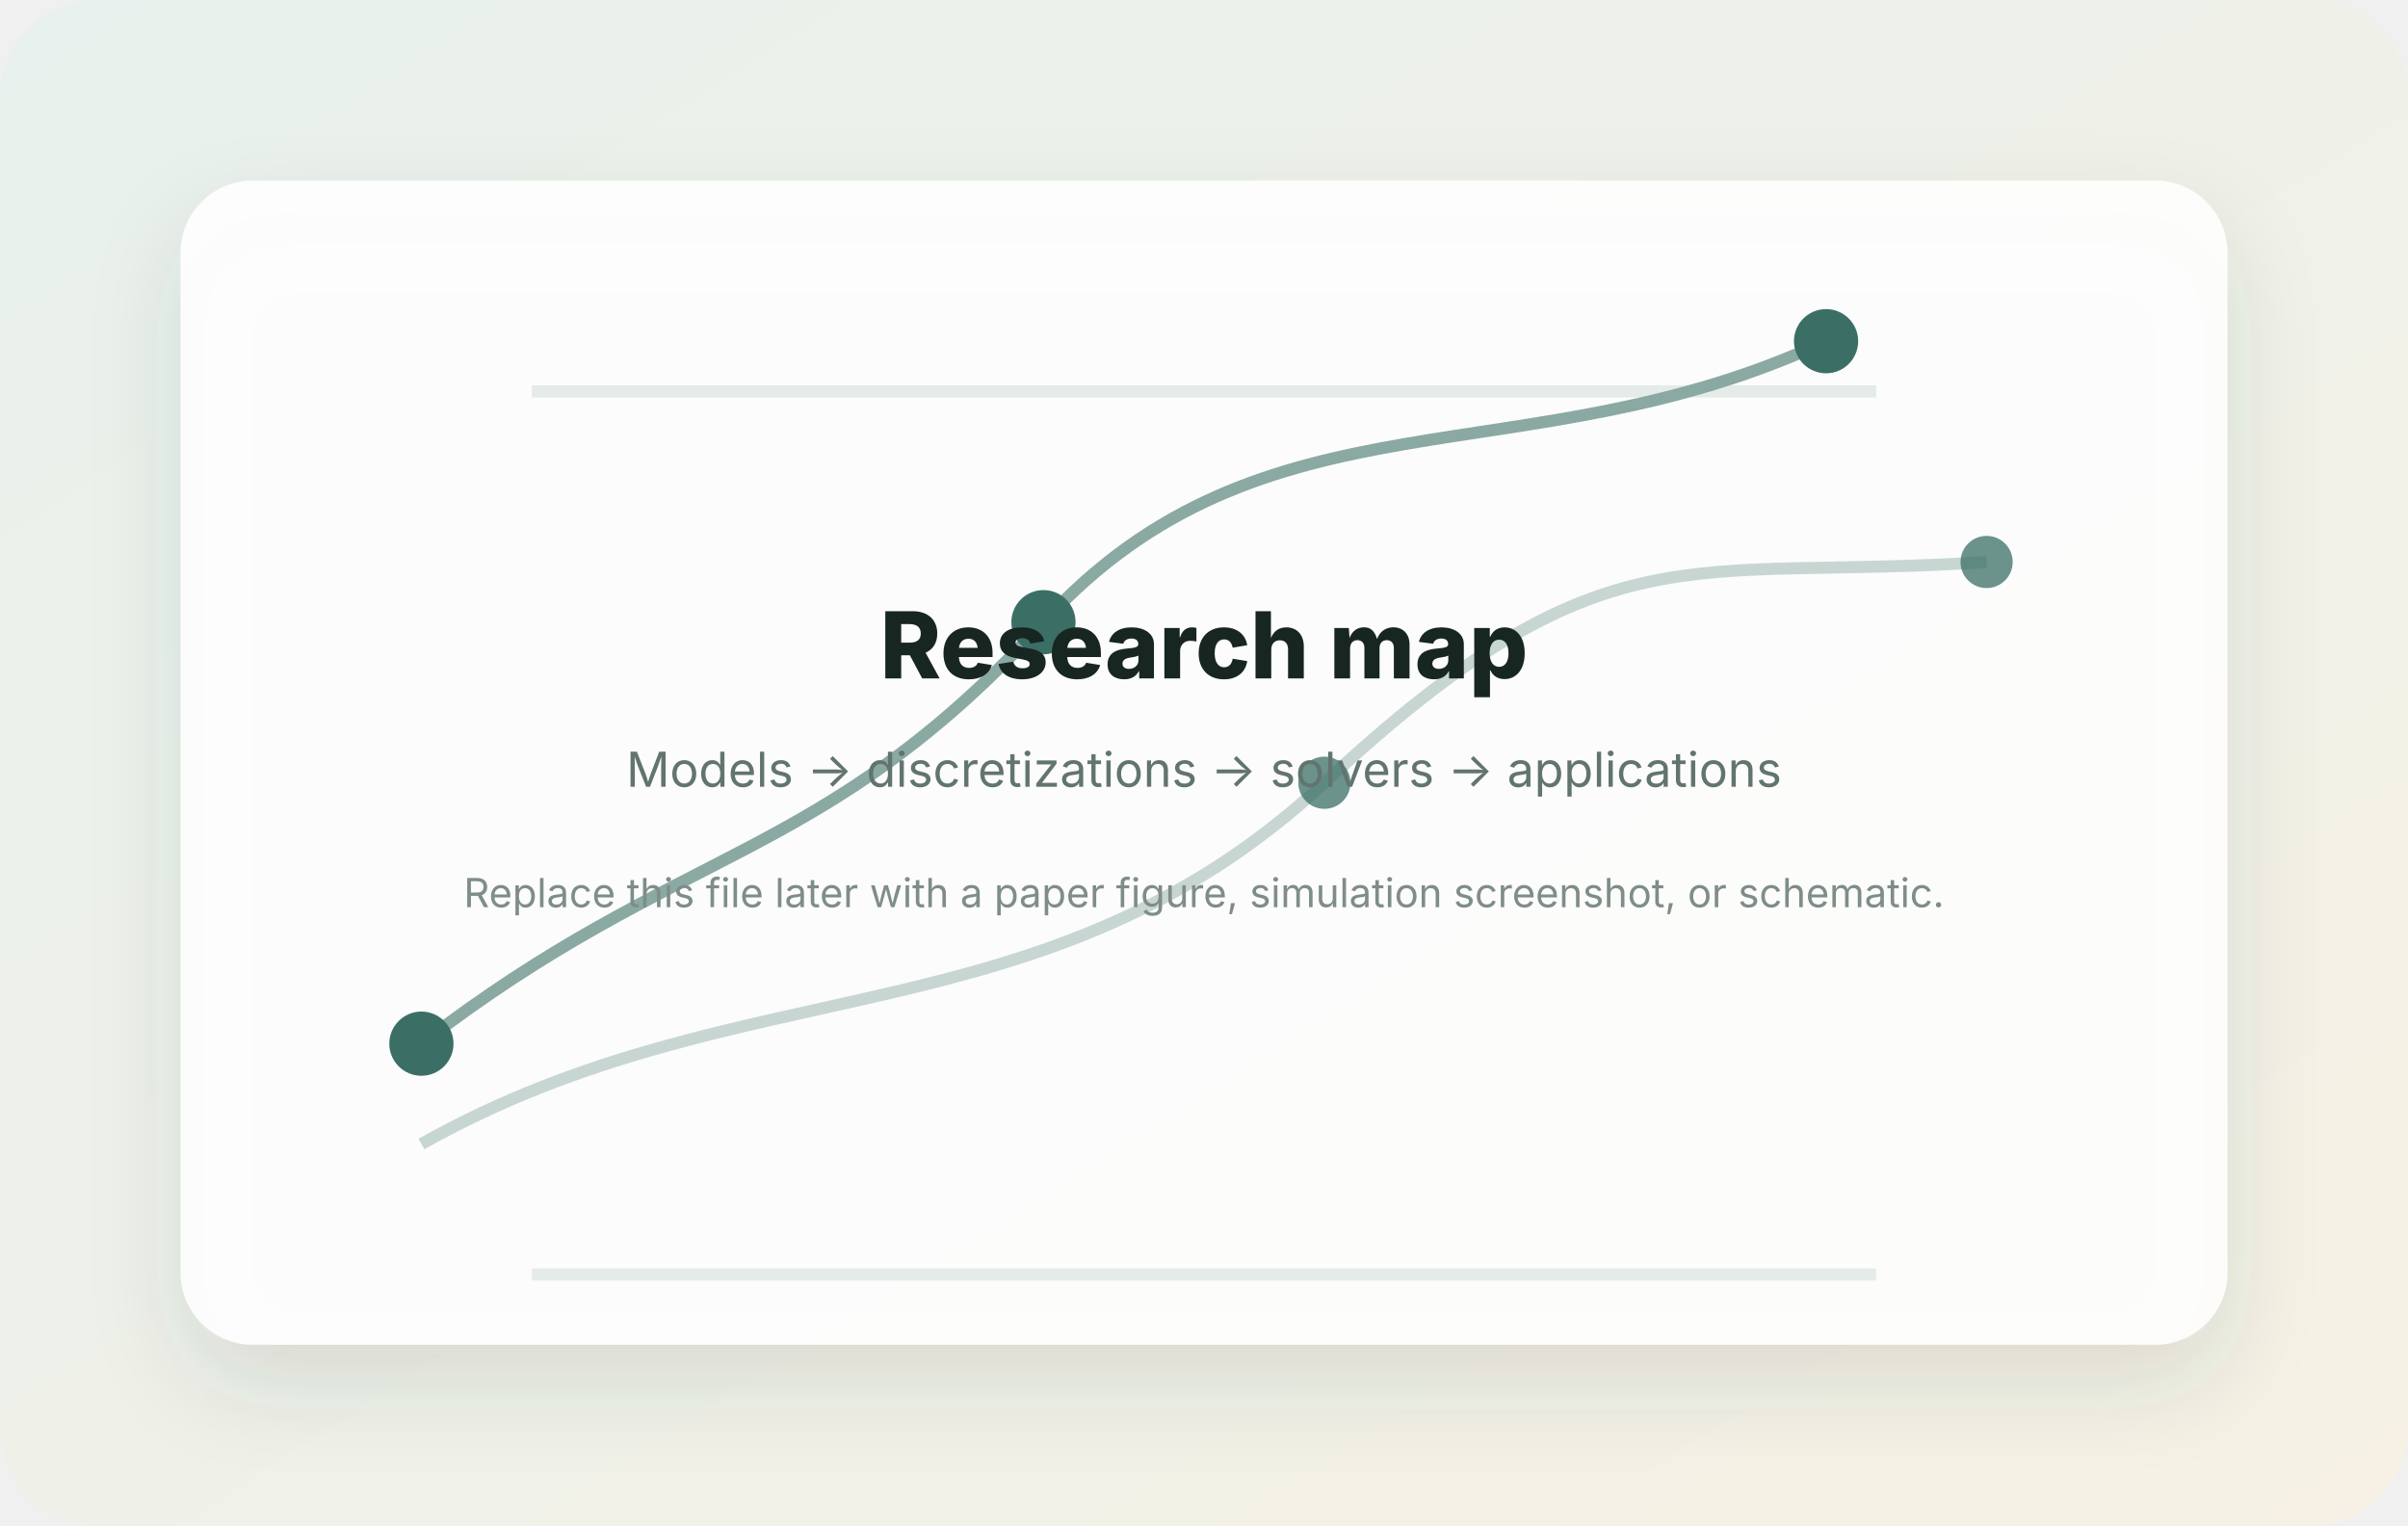
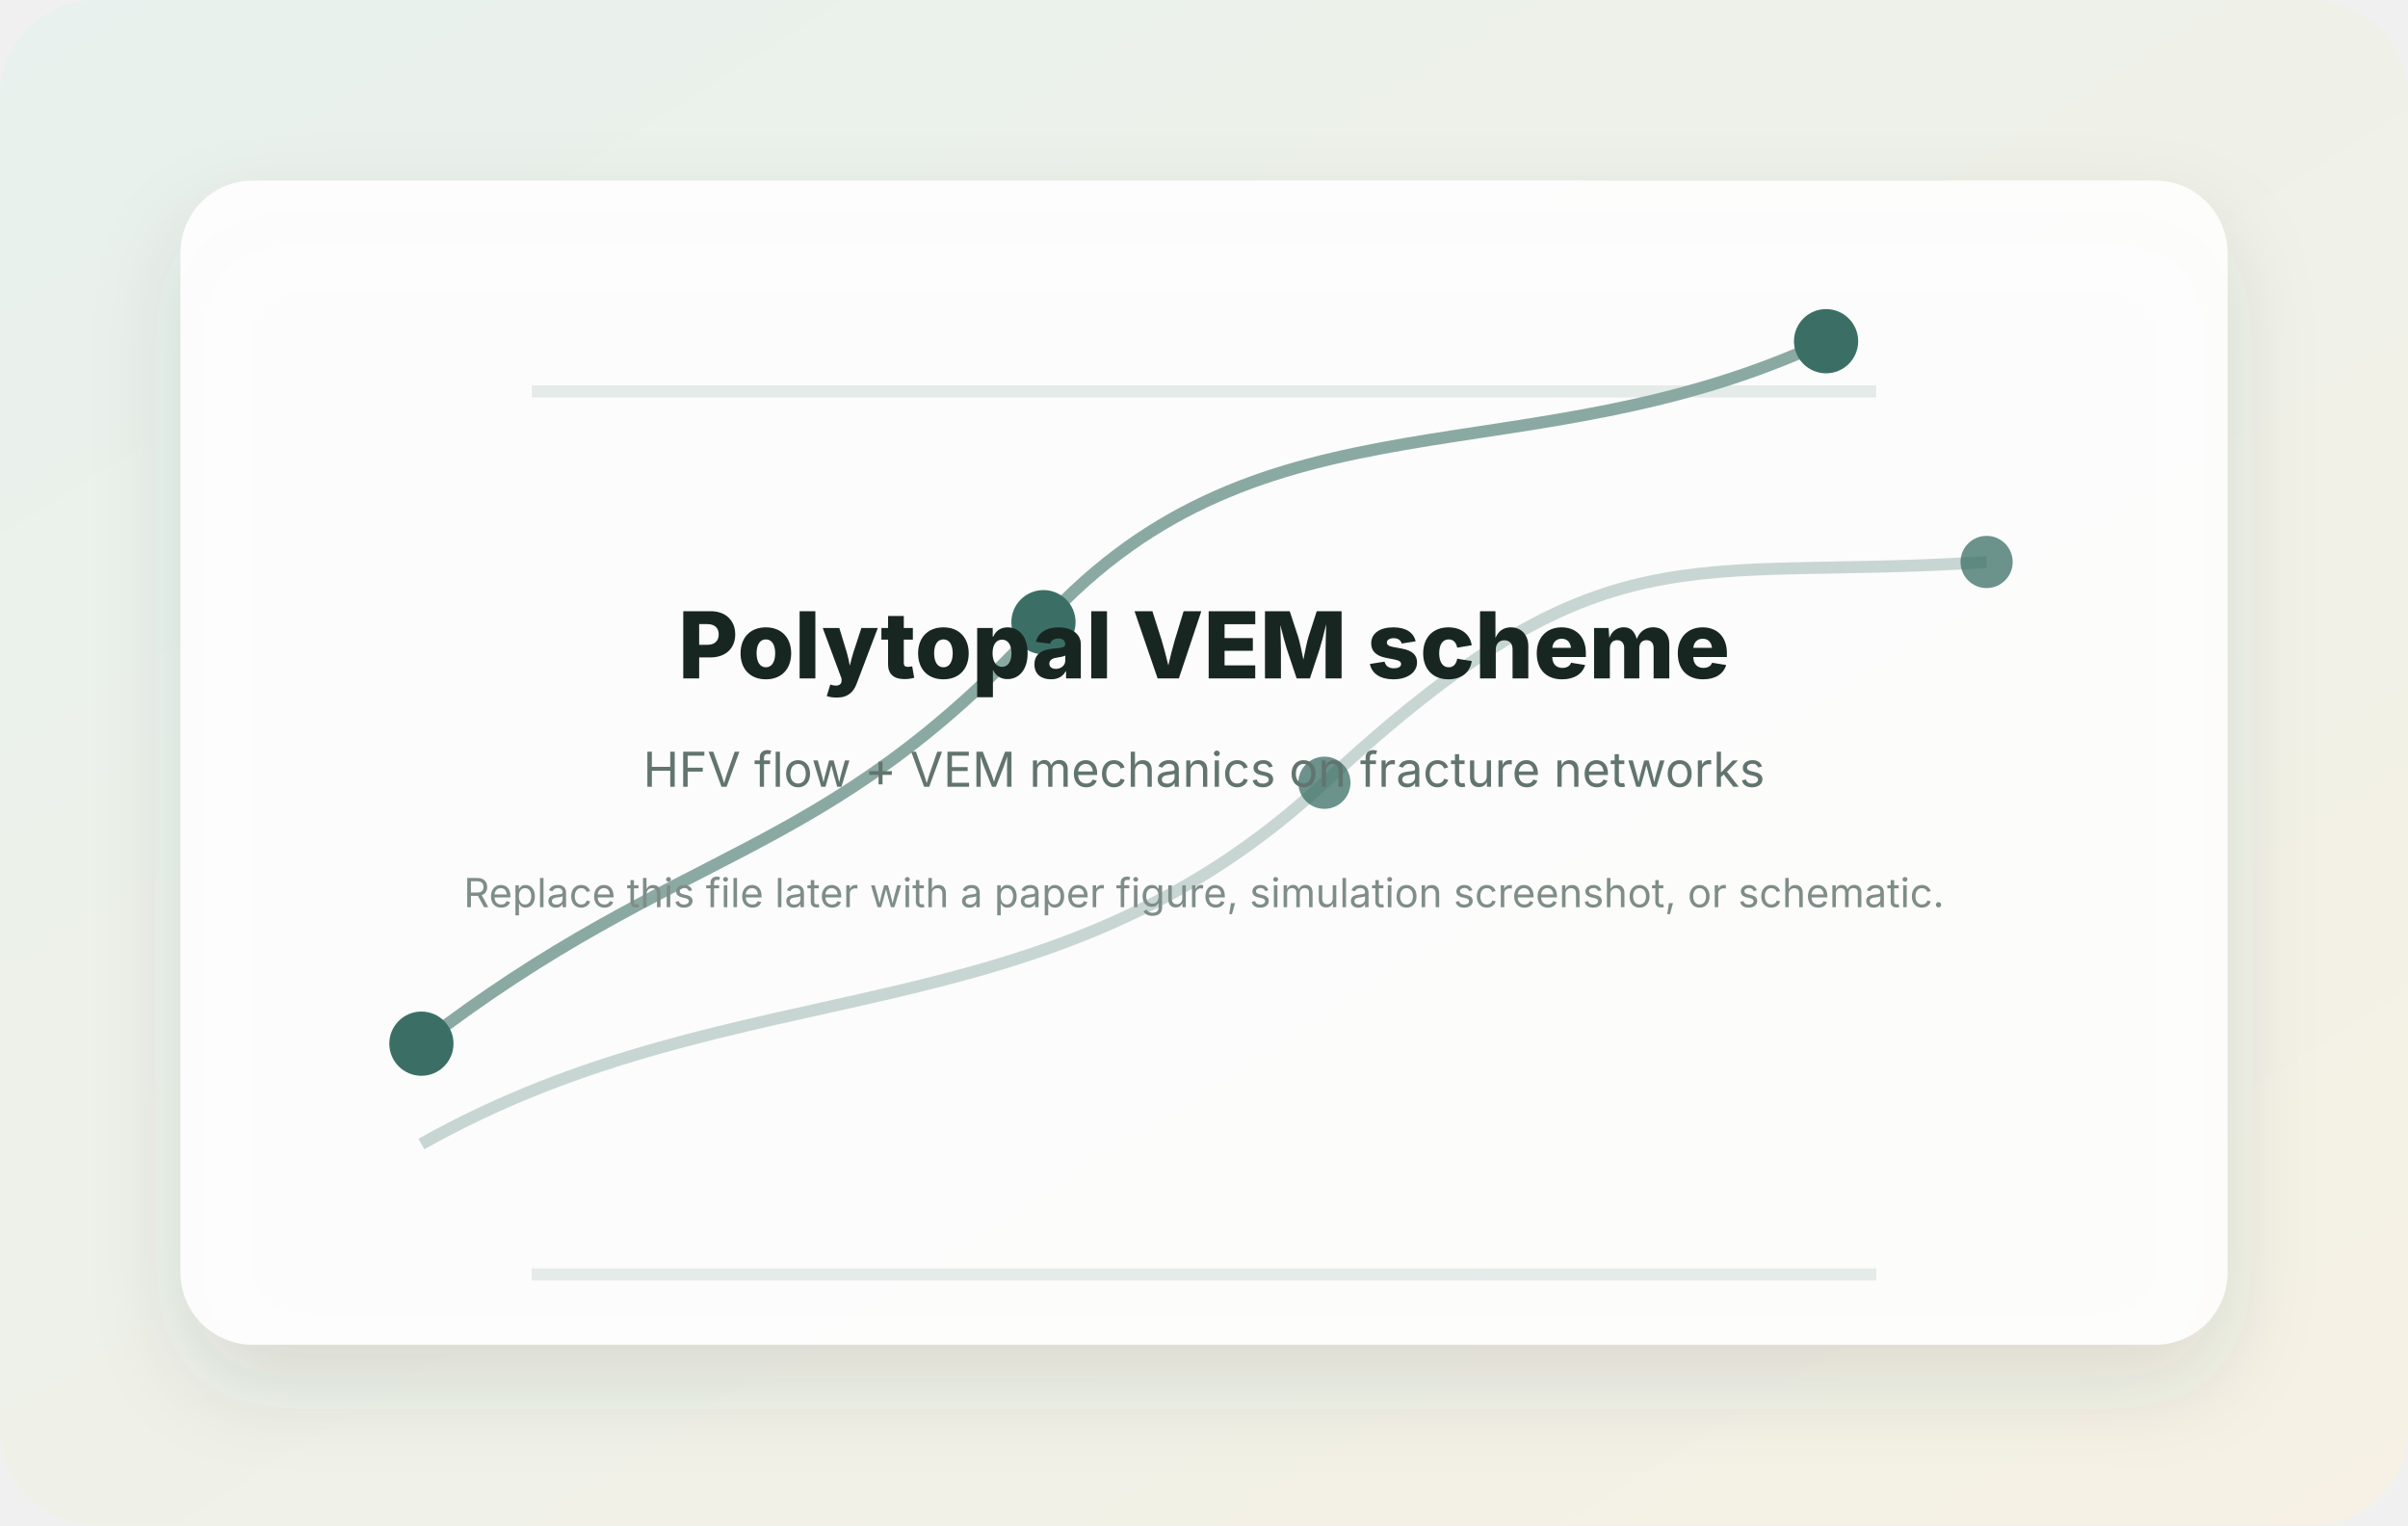
<svg xmlns="http://www.w3.org/2000/svg" width="1200" height="760" viewBox="0 0 1200 760" role="img" aria-labelledby="title desc">
  <defs>
    <linearGradient id="g" x1="0" x2="1" y1="0" y2="1">
      <stop offset="0" stop-color="#e8f1ed" />
      <stop offset="1" stop-color="#f6f1e4" />
    </linearGradient>
    <filter id="shadow" x="-20%" y="-20%" width="140%" height="140%">
      <feDropShadow dx="0" dy="20" stdDeviation="22" flood-color="#29433f" flood-opacity="0.14" />
    </filter>
  </defs>
  <rect width="1200" height="760" rx="48" fill="url(#g)" />
  <g filter="url(#shadow)">
    <rect x="90" y="90" width="1020" height="580" rx="36" fill="#ffffff" opacity="0.88" />
  </g>
  <g fill="none" stroke="#84a59d" stroke-width="6" opacity="0.95">
    <path d="M210 520 C340 420, 410 430, 520 310 S760 240, 910 170" />
    <path d="M210 570 C370 480, 520 520, 660 390 S840 290, 990 280" opacity="0.45" />
    <path d="M265 195 h670" opacity="0.20" />
    <path d="M265 635 h670" opacity="0.20" />
  </g>
  <g fill="#3b6f66">
    <circle cx="210" cy="520" r="16" />
    <circle cx="520" cy="310" r="16" />
    <circle cx="910" cy="170" r="16" />
    <circle cx="660" cy="390" r="13" opacity="0.75" />
    <circle cx="990" cy="280" r="13" opacity="0.75" />
  </g>
  <g font-family="ui-sans-serif, -apple-system, BlinkMacSystemFont, 'Segoe UI', sans-serif" text-anchor="middle">
-     <text x="600" y="338" font-size="46" font-weight="800" fill="#182622">Research map</text>
-     <text x="600" y="392" font-size="24" fill="#62746f">Models → discretizations → solvers → applications</text>
+     <text x="600" y="338" font-size="46" font-weight="800" fill="#182622">Polytopal VEM scheme</text>
+     <text x="600" y="392" font-size="24" fill="#62746f">HFV flow + VEM mechanics on fracture networks</text>
    <text x="600" y="452" font-size="20" fill="#7f8d89">Replace this file later with a paper figure, simulation screenshot, or schematic.</text>
  </g>
</svg>
